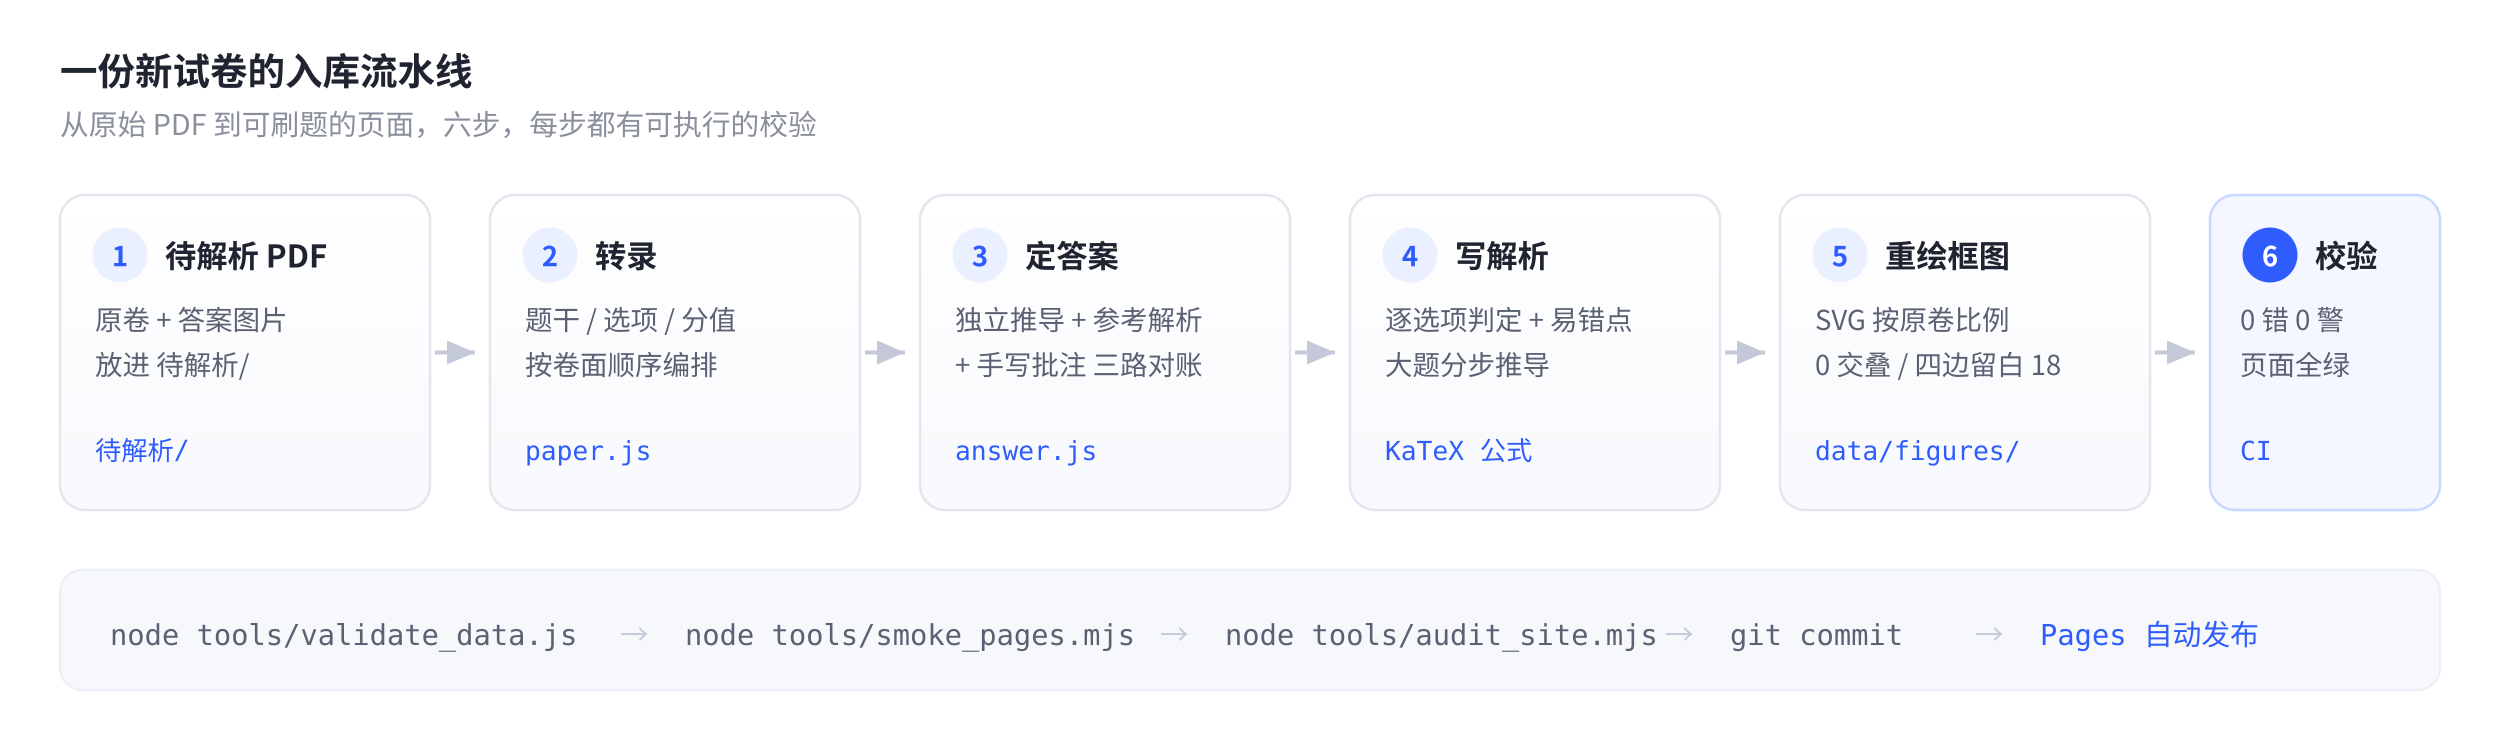
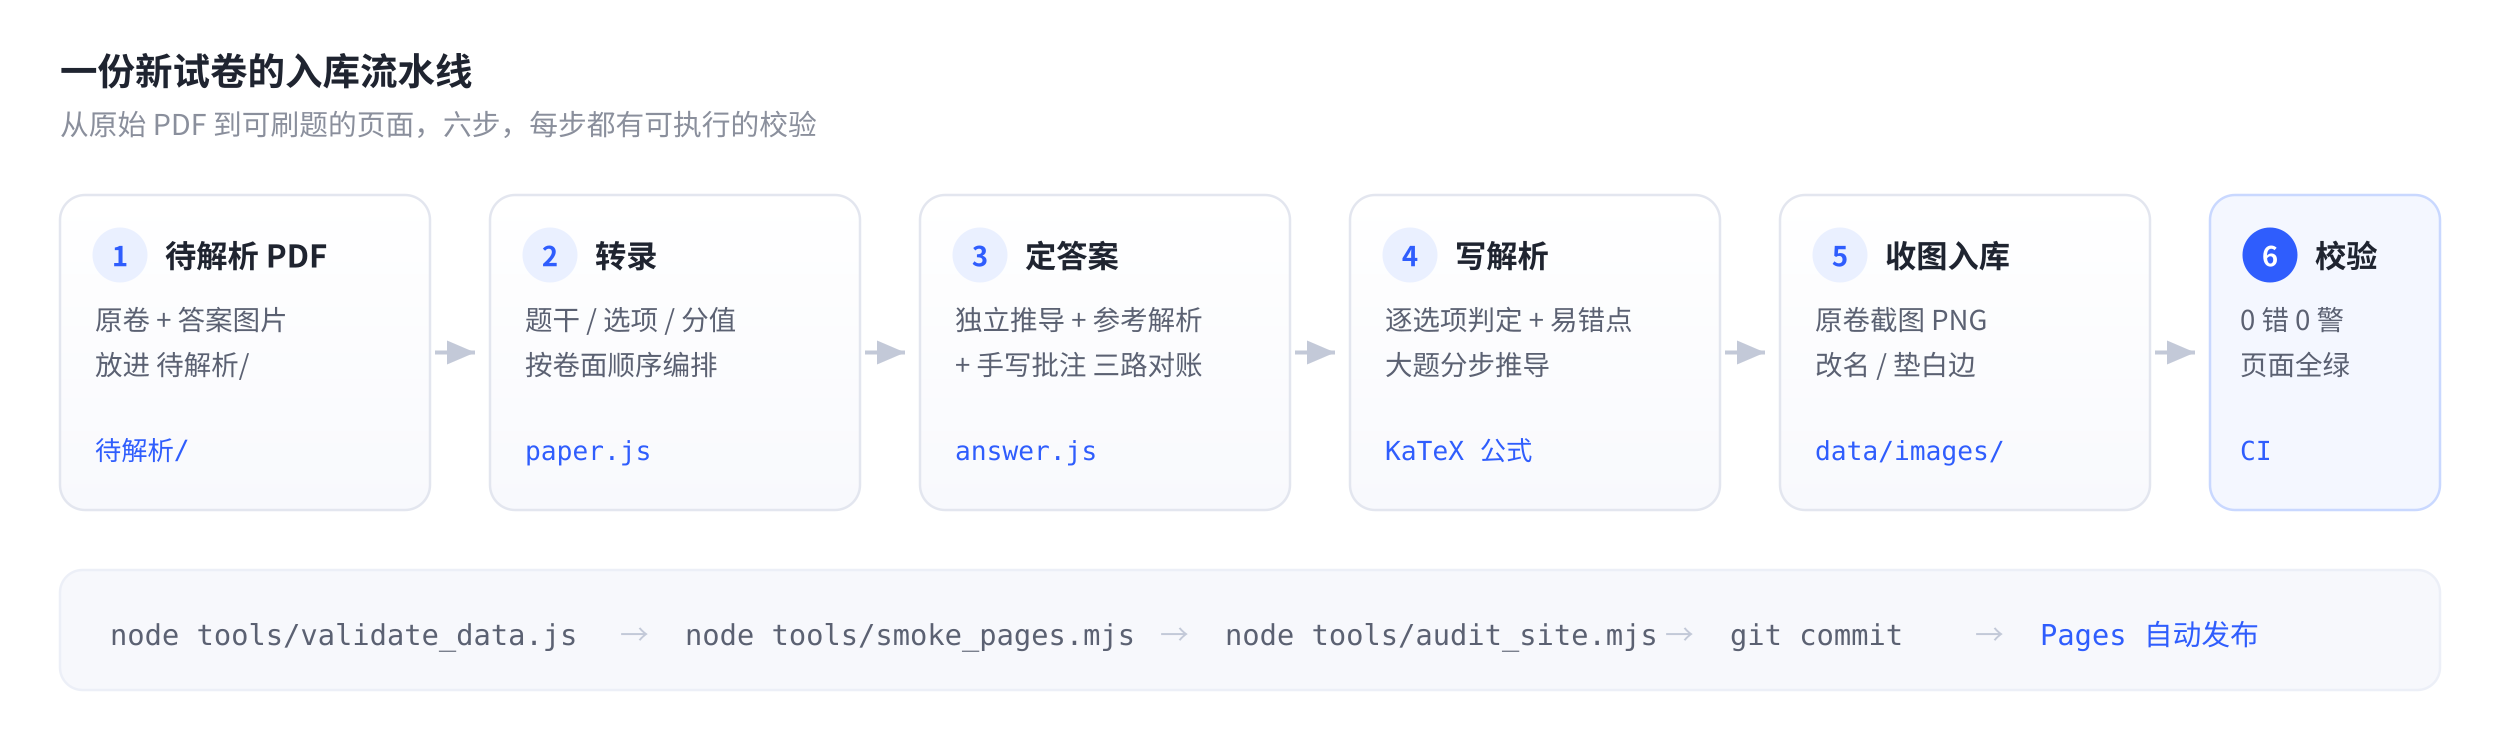
<svg xmlns="http://www.w3.org/2000/svg" viewBox="0 0 1000 300" width="100%" font-family="'PingFang SC','Microsoft YaHei','Noto Sans CJK SC','Helvetica Neue',Arial,sans-serif">
  <defs>
    <marker id="ar" markerWidth="9" markerHeight="9" refX="7" refY="3" orient="auto">
      <path d="M0,0 L7,3 L0,6 z" fill="#c3c9d8" />
    </marker>
    <linearGradient id="step" x1="0" y1="0" x2="0" y2="1">
      <stop offset="0" stop-color="#ffffff" />
      <stop offset="1" stop-color="#f8f9fd" />
    </linearGradient>
  </defs>
  <rect width="1000" height="300" fill="#ffffff" />
  <text x="24" y="34" font-size="15" font-weight="700" fill="#1f2430">一份新试卷的入库流水线</text>
  <text x="24" y="54" font-size="11.5" fill="#8a8f9c">从原始 PDF 到可刷题的页面，六步，每步都有可执行的校验</text>
  <g>
    <rect x="24" y="78" width="148" height="126" rx="10" fill="url(#step)" stroke="#e3e6ef" />
    <circle cx="48" cy="102" r="11" fill="#eaf0ff" />
    <text x="48" y="106.5" font-size="11" font-weight="700" fill="#2f5dfd" text-anchor="middle">1</text>
    <text x="66" y="107" font-size="12.5" font-weight="700" fill="#1f2430">待解析 PDF</text>
    <text x="38" y="132" font-size="11" fill="#5b6172">原卷 + 答案图片</text>
    <text x="38" y="150" font-size="11" fill="#5b6172">放进 待解析/</text>
    <text x="38" y="184" font-size="10.5" fill="#2f5dfd" font-family="ui-monospace,Menlo,monospace">待解析/</text>
  </g>
  <g>
    <rect x="196" y="78" width="148" height="126" rx="10" fill="url(#step)" stroke="#e3e6ef" />
    <circle cx="220" cy="102" r="11" fill="#eaf0ff" />
    <text x="220" y="106.5" font-size="11" font-weight="700" fill="#2f5dfd" text-anchor="middle">2</text>
    <text x="238" y="107" font-size="12.5" font-weight="700" fill="#1f2430">转录</text>
    <text x="210" y="132" font-size="11" fill="#5b6172">题干 / 选项 / 分值</text>
    <text x="210" y="150" font-size="11" fill="#5b6172">按卷面顺序编排</text>
    <text x="210" y="184" font-size="10.5" fill="#2f5dfd" font-family="ui-monospace,Menlo,monospace">paper.js</text>
  </g>
  <g>
    <rect x="368" y="78" width="148" height="126" rx="10" fill="url(#step)" stroke="#e3e6ef" />
    <circle cx="392" cy="102" r="11" fill="#eaf0ff" />
    <text x="392" y="106.5" font-size="11" font-weight="700" fill="#2f5dfd" text-anchor="middle">3</text>
    <text x="410" y="107" font-size="12.5" font-weight="700" fill="#1f2430">定答案</text>
    <text x="382" y="132" font-size="11" fill="#5b6172">独立推导 + 参考解析</text>
    <text x="382" y="150" font-size="11" fill="#5b6172">+ 手写批注 三路对账</text>
    <text x="382" y="184" font-size="10.5" fill="#2f5dfd" font-family="ui-monospace,Menlo,monospace">answer.js</text>
  </g>
  <g>
    <rect x="540" y="78" width="148" height="126" rx="10" fill="url(#step)" stroke="#e3e6ef" />
    <circle cx="564" cy="102" r="11" fill="#eaf0ff" />
    <text x="564" y="106.5" font-size="11" font-weight="700" fill="#2f5dfd" text-anchor="middle">4</text>
    <text x="582" y="107" font-size="12.5" font-weight="700" fill="#1f2430">写解析</text>
    <text x="554" y="132" font-size="11" fill="#5b6172">逐选项判定 + 易错点</text>
    <text x="554" y="150" font-size="11" fill="#5b6172">大题分步推导</text>
    <text x="554" y="184" font-size="10.5" fill="#2f5dfd" font-family="ui-monospace,Menlo,monospace">KaTeX 公式</text>
  </g>
  <g>
    <rect x="712" y="78" width="148" height="126" rx="10" fill="url(#step)" stroke="#e3e6ef" />
    <circle cx="736" cy="102" r="11" fill="#eaf0ff" />
    <text x="736" y="106.5" font-size="11" font-weight="700" fill="#2f5dfd" text-anchor="middle">5</text>
-     <text x="754" y="107" font-size="12.5" font-weight="700" fill="#1f2430">重绘框图</text>
-     <text x="726" y="132" font-size="11" fill="#5b6172">SVG 按原卷比例</text>
-     <text x="726" y="150" font-size="11" fill="#5b6172">0 交叠 / 四边留白 18</text>
-     <text x="726" y="184" font-size="10.5" fill="#2f5dfd" font-family="ui-monospace,Menlo,monospace">data/figures/</text>
+     <text x="754" y="107" font-size="12.5" font-weight="700" fill="#1f2430">收图入库</text>
+     <text x="726" y="132" font-size="11" fill="#5b6172">原卷截图 PNG</text>
+     <text x="726" y="150" font-size="11" fill="#5b6172">改名 / 垫白边</text>
+     <text x="726" y="184" font-size="10.5" fill="#2f5dfd" font-family="ui-monospace,Menlo,monospace">data/images/</text>
  </g>
  <g>
    <rect x="884" y="78" width="92" height="126" rx="10" fill="#f4f7ff" stroke="#c9d8ff" />
    <circle cx="908" cy="102" r="11" fill="#2f5dfd" />
    <text x="908" y="106.5" font-size="11" font-weight="700" fill="#ffffff" text-anchor="middle">6</text>
    <text x="926" y="107" font-size="12.5" font-weight="700" fill="#1f2430">校验</text>
    <text x="896" y="132" font-size="11" fill="#5b6172">0 错 0 警</text>
    <text x="896" y="150" font-size="11" fill="#5b6172">页面全绿</text>
    <text x="896" y="184" font-size="10.5" fill="#2f5dfd" font-family="ui-monospace,Menlo,monospace">CI</text>
  </g>
  <line x1="174" y1="141" x2="190" y2="141" stroke="#c3c9d8" stroke-width="1.6" marker-end="url(#ar)" />
  <line x1="346" y1="141" x2="362" y2="141" stroke="#c3c9d8" stroke-width="1.6" marker-end="url(#ar)" />
  <line x1="518" y1="141" x2="534" y2="141" stroke="#c3c9d8" stroke-width="1.6" marker-end="url(#ar)" />
  <line x1="690" y1="141" x2="706" y2="141" stroke="#c3c9d8" stroke-width="1.6" marker-end="url(#ar)" />
  <line x1="862" y1="141" x2="878" y2="141" stroke="#c3c9d8" stroke-width="1.6" marker-end="url(#ar)" />
  <rect x="24" y="228" width="952" height="48" rx="9" fill="#f7f8fc" stroke="#eceff7" />
  <text x="44" y="258" font-size="11.5" fill="#5b6172" font-family="ui-monospace,Menlo,monospace">node tools/validate_data.js</text>
  <text x="248" y="258" font-size="11.5" fill="#c3c9d8">→</text>
  <text x="274" y="258" font-size="11.5" fill="#5b6172" font-family="ui-monospace,Menlo,monospace">node tools/smoke_pages.mjs</text>
  <text x="464" y="258" font-size="11.5" fill="#c3c9d8">→</text>
  <text x="490" y="258" font-size="11.5" fill="#5b6172" font-family="ui-monospace,Menlo,monospace">node tools/audit_site.mjs</text>
  <text x="666" y="258" font-size="11.5" fill="#c3c9d8">→</text>
  <text x="692" y="258" font-size="11.5" fill="#5b6172" font-family="ui-monospace,Menlo,monospace">git commit</text>
  <text x="790" y="258" font-size="11.5" fill="#c3c9d8">→</text>
  <text x="816" y="258" font-size="11.5" fill="#2f5dfd" font-family="ui-monospace,Menlo,monospace">Pages 自动发布</text>
</svg>
